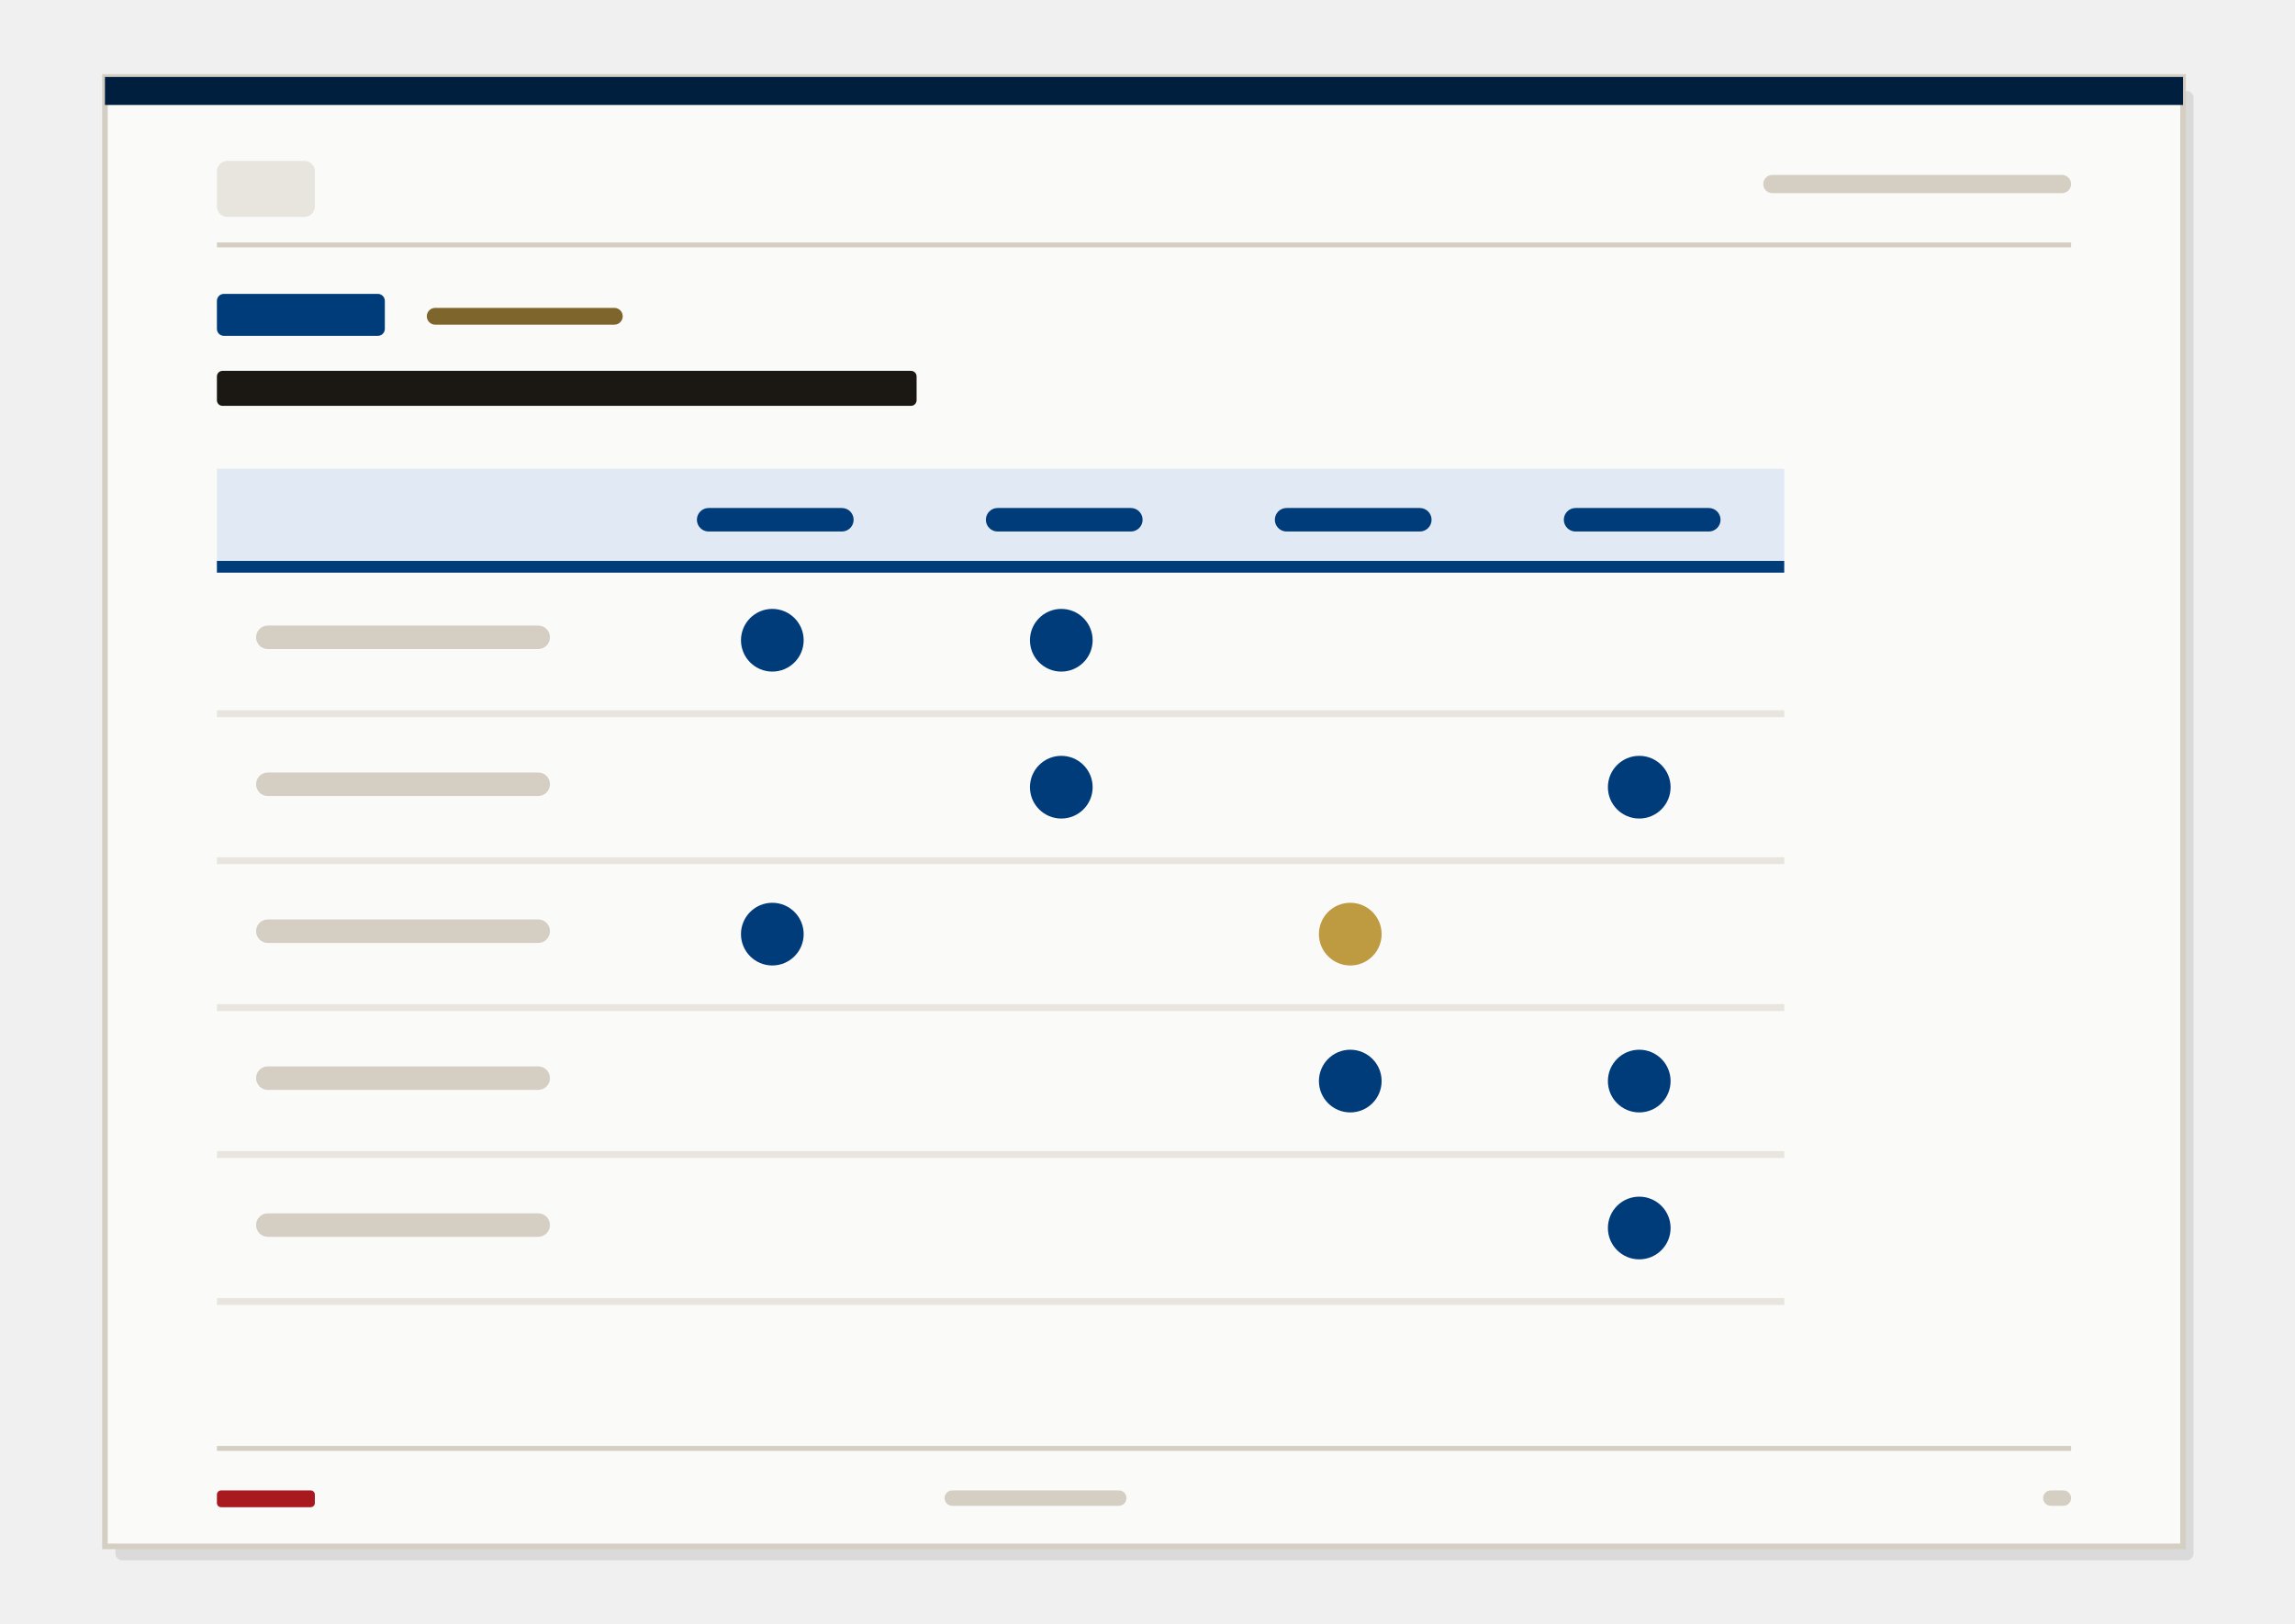
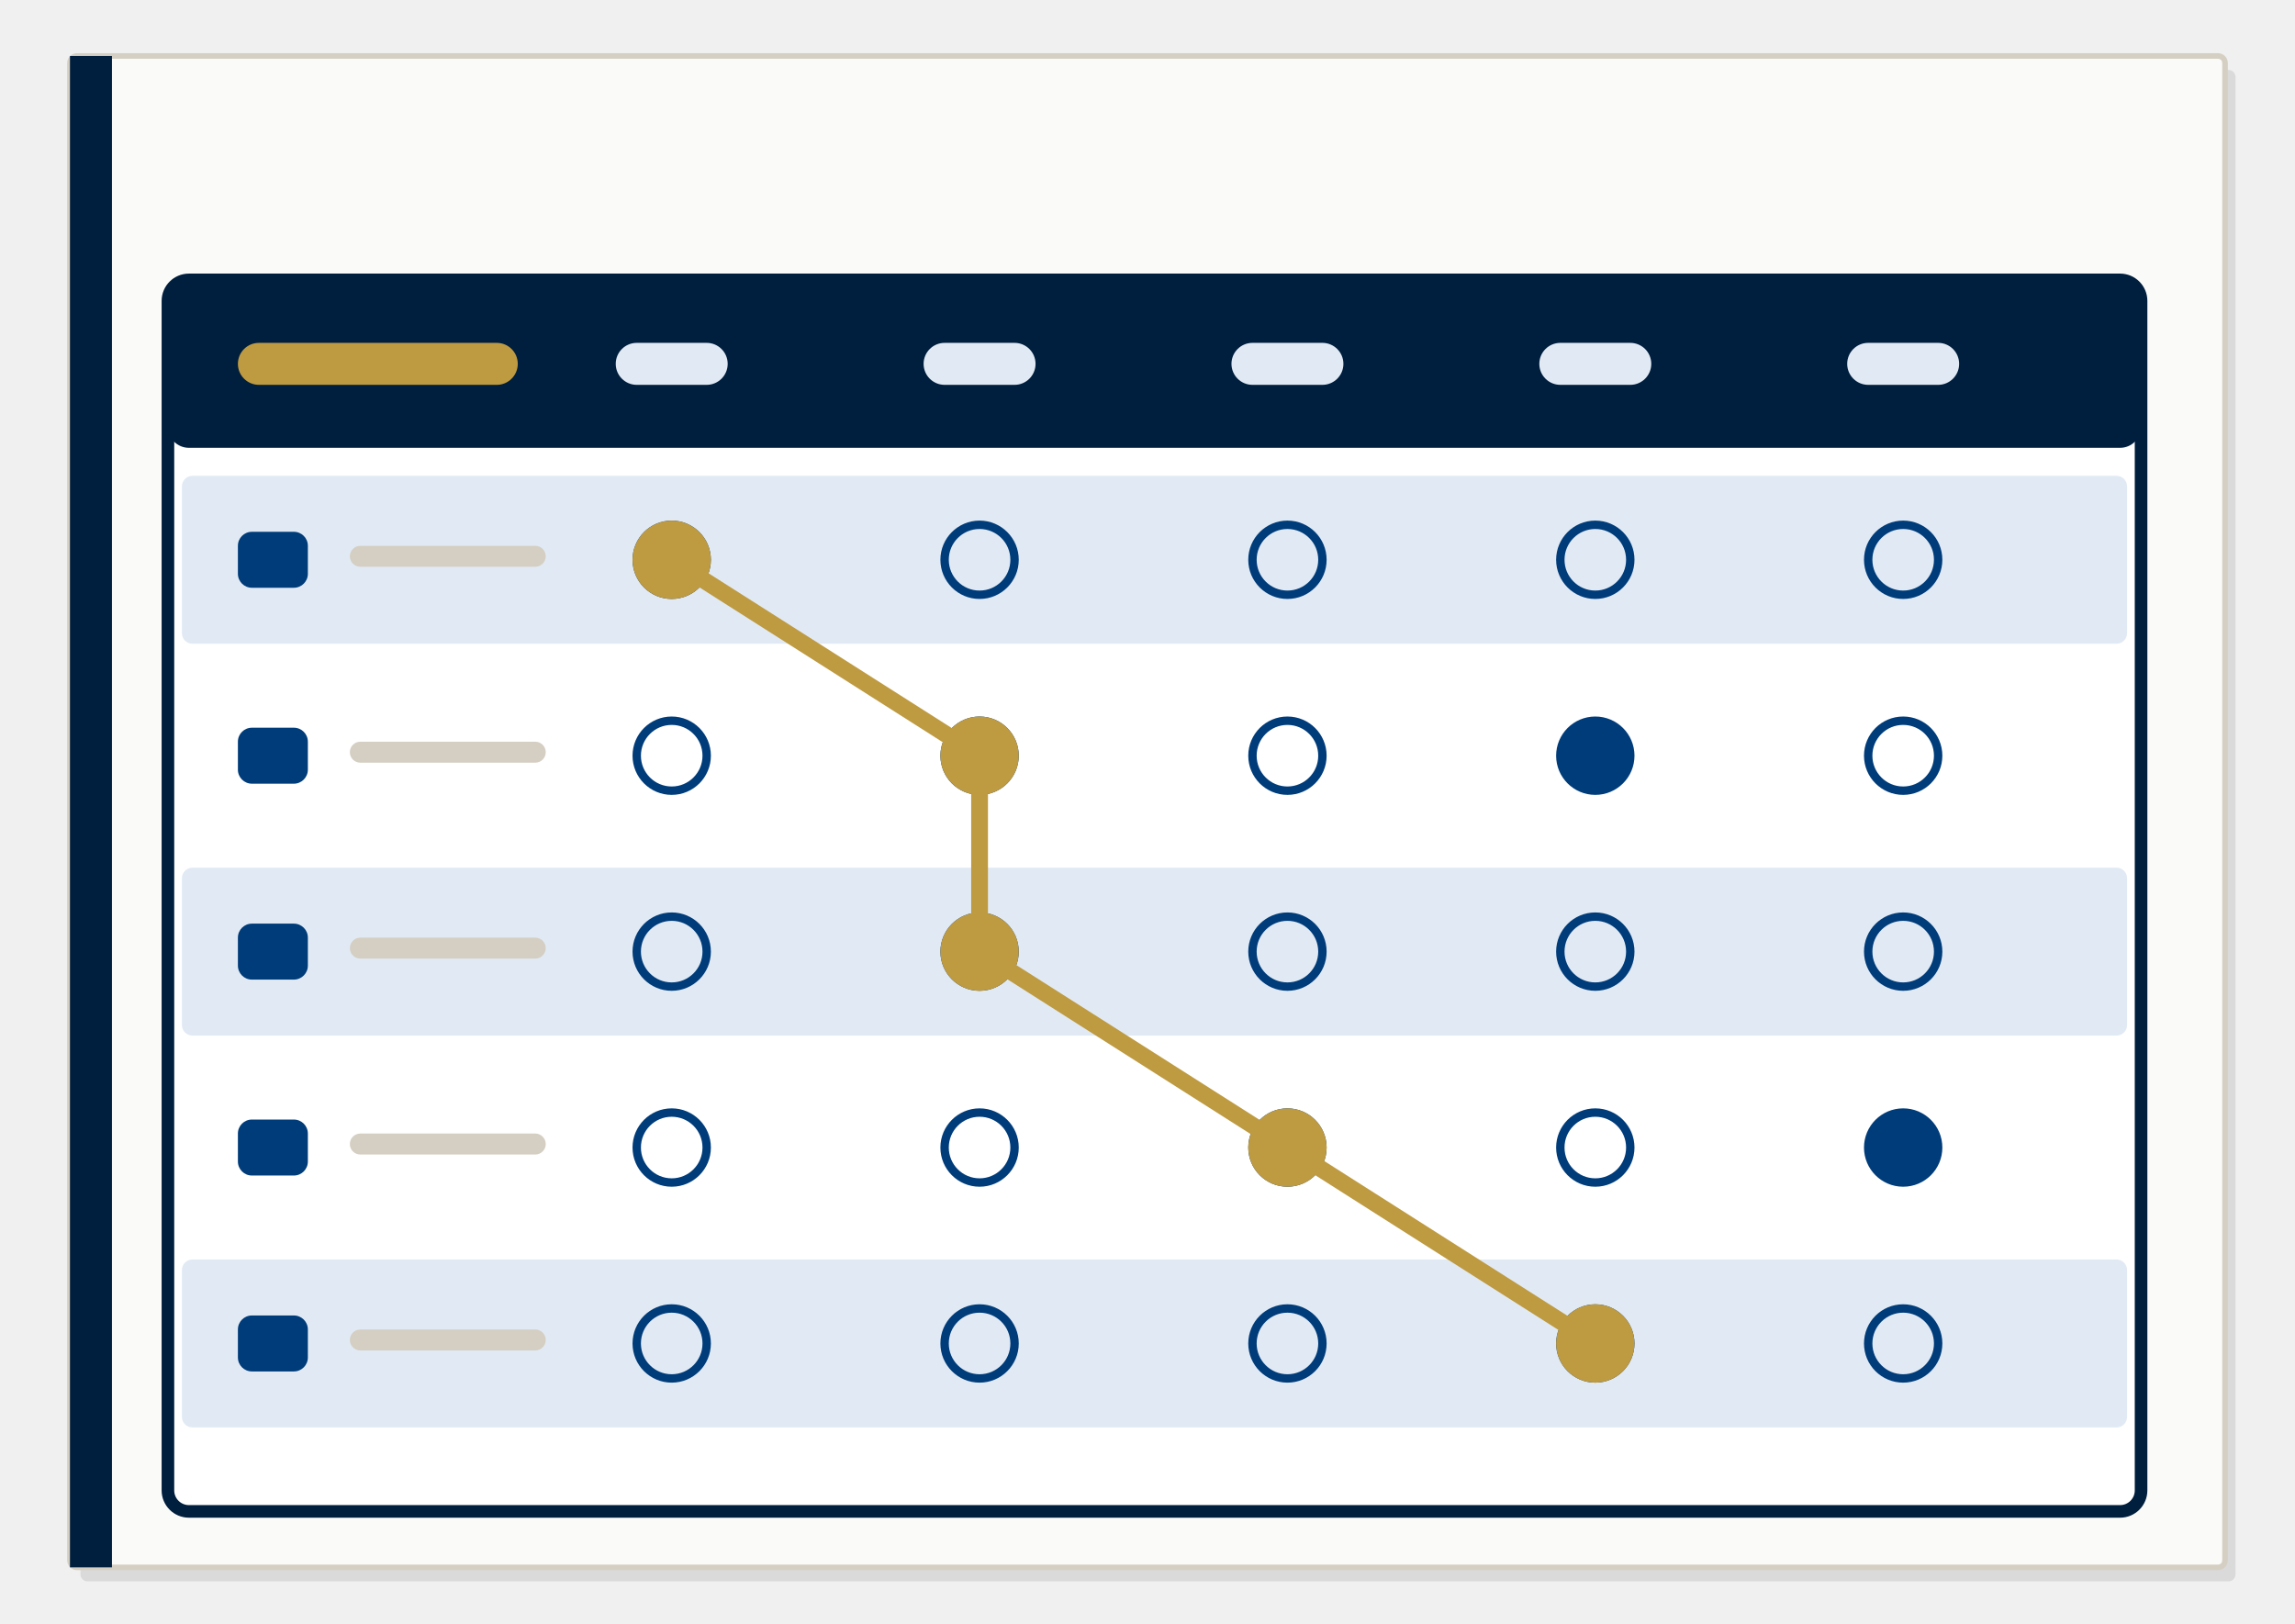
<svg xmlns="http://www.w3.org/2000/svg" viewBox="0 0 328 232" width="328" height="232" role="img" aria-label="Requirements Traceability Matrix">
-   <rect x="16.5" y="13" width="297" height="210" fill="#1b1813" opacity=".1" rx="1" />
-   <g transform="translate(15 11)">
-     <rect x="0" y="0" width="297" height="210" fill="#fafaf9" stroke="#d5cfc3" stroke-width="0.8" />
-     <rect x="0" y="0" width="297" height="4" fill="#001e3d" />
-     <rect x="16" y="12" width="14" height="8" rx="1.5" fill="#e8e4de" />
-     <rect x="237" y="14" width="44" height="2.6" rx="1.3" fill="#d5cfc3" />
-     <path d="M16 24L281 24" stroke="#d5cfc3" stroke-width="0.7" fill="none" />
-     <rect x="16" y="31" width="24" height="6" rx="1" fill="#003c7a" />
-     <rect x="46" y="33" width="28" height="2.4" rx="1.2" fill="#7d652b" />
-     <rect x="16" y="42" width="100" height="5" rx="0.8" fill="#1b1813" />
-     <g transform="translate(16 56) scale(1.4)">
-       <rect x="0" y="0" width="160" height="10" fill="#e1eaf4" />
-       <path d="M0 10L160 10" stroke="#003c7a" stroke-width="1.2" fill="none" />
-       <rect x="49" y="4" width="16" height="2.4" rx="1.2" fill="#003c7a" />
-       <rect x="78.5" y="4" width="16" height="2.4" rx="1.2" fill="#003c7a" />
-       <rect x="108" y="4" width="16" height="2.4" rx="1.2" fill="#003c7a" />
-       <rect x="137.5" y="4" width="16" height="2.4" rx="1.2" fill="#003c7a" />
-       <path d="M0 25L160 25" stroke="#e8e4de" stroke-width="0.7" fill="none" />
-       <rect x="4" y="16" width="30" height="2.4" rx="1.2" fill="#d5cfc3" />
-       <circle cx="56.7" cy="17.5" r="3.2" fill="#003c7a" />
-       <circle cx="86.2" cy="17.5" r="3.2" fill="#003c7a" />
-       <path d="M0 40L160 40" stroke="#e8e4de" stroke-width="0.7" fill="none" />
-       <rect x="4" y="31" width="30" height="2.4" rx="1.2" fill="#d5cfc3" />
-       <circle cx="86.2" cy="32.5" r="3.2" fill="#003c7a" />
-       <circle cx="145.2" cy="32.5" r="3.2" fill="#003c7a" />
-       <path d="M0 55L160 55" stroke="#e8e4de" stroke-width="0.7" fill="none" />
-       <rect x="4" y="46" width="30" height="2.4" rx="1.2" fill="#d5cfc3" />
-       <circle cx="56.7" cy="47.5" r="3.2" fill="#003c7a" />
-       <circle cx="115.7" cy="47.5" r="3.2" fill="#be9a41" />
-       <path d="M0 70L160 70" stroke="#e8e4de" stroke-width="0.7" fill="none" />
-       <rect x="4" y="61" width="30" height="2.4" rx="1.2" fill="#d5cfc3" />
-       <circle cx="115.7" cy="62.5" r="3.2" fill="#003c7a" />
-       <circle cx="145.2" cy="62.5" r="3.2" fill="#003c7a" />
-       <path d="M0 85L160 85" stroke="#e8e4de" stroke-width="0.7" fill="none" />
-       <rect x="4" y="76" width="30" height="2.4" rx="1.2" fill="#d5cfc3" />
-       <circle cx="145.2" cy="77.5" r="3.2" fill="#003c7a" />
-     </g>
-     <path d="M16 196L281 196" stroke="#d5cfc3" stroke-width="0.7" fill="none" />
-     <rect x="16" y="202" width="14" height="2.4" rx="0.6" fill="#a81a1f" />
-     <rect x="120" y="202" width="26" height="2.2" rx="1.1" fill="#d5cfc3" />
-     <rect x="277" y="202" width="4" height="2.2" rx="1.1" fill="#d5cfc3" />
+   <g class="bw-a-page">
+     <rect x="11.5" y="10" width="308" height="216" rx="1" fill="#1b1813" opacity=".1" />
+     <rect x="10" y="8" width="308" height="216" rx="1" fill="#fafaf9" stroke="#d5cfc3" stroke-width="0.8" />
+     <rect x="10" y="8" width="6" height="216" rx="0" fill="#001e3d" />
+   </g>
+   <g class="bw-a-sheet">
+     <rect x="24" y="40" width="282" height="176" rx="3" fill="#ffffff" stroke="#001e3d" stroke-width="1.8" />
+   </g>
+   <g class="bw-a-head">
+     <rect x="24" y="40" width="282" height="24" rx="3" fill="#001e3d" />
+     <rect x="88" y="49" width="16" height="6" rx="3" fill="#e1eaf4" />
+     <rect x="132" y="49" width="16" height="6" rx="3" fill="#e1eaf4" />
+     <rect x="176" y="49" width="16" height="6" rx="3" fill="#e1eaf4" />
+     <rect x="220" y="49" width="16" height="6" rx="3" fill="#e1eaf4" />
+     <rect x="264" y="49" width="16" height="6" rx="3" fill="#e1eaf4" />
+     <rect x="34" y="49" width="40" height="6" rx="3" fill="#be9a41" />
+   </g>
+   <g class="bw-a-row">
+     <rect x="26" y="68" width="278" height="24" rx="1.5" fill="#e1eaf4" />
+     <rect x="34" y="76" width="10" height="8" rx="2" fill="#003c7a" />
+     <rect x="50" y="78" width="28" height="3" rx="1.5" fill="#d5cfc3" />
+     <circle cx="96" cy="80" r="5" fill="#003c7a" stroke="#003c7a" stroke-width="1.2" />
+     <circle cx="140" cy="80" r="5" fill="none" stroke="#003c7a" stroke-width="1.2" />
+     <circle cx="184" cy="80" r="5" fill="none" stroke="#003c7a" stroke-width="1.2" />
+     <circle cx="228" cy="80" r="5" fill="none" stroke="#003c7a" stroke-width="1.2" />
+     <circle cx="272" cy="80" r="5" fill="none" stroke="#003c7a" stroke-width="1.2" />
+   </g>
+   <g class="bw-a-row">
+     <rect x="26" y="96" width="278" height="24" rx="1.5" fill="#ffffff" />
+     <rect x="34" y="104" width="10" height="8" rx="2" fill="#003c7a" />
+     <rect x="50" y="106" width="28" height="3" rx="1.5" fill="#d5cfc3" />
+     <circle cx="96" cy="108" r="5" fill="none" stroke="#003c7a" stroke-width="1.2" />
+     <circle cx="140" cy="108" r="5" fill="#003c7a" stroke="#003c7a" stroke-width="1.2" />
+     <circle cx="184" cy="108" r="5" fill="none" stroke="#003c7a" stroke-width="1.2" />
+     <circle cx="228" cy="108" r="5" fill="#003c7a" stroke="#003c7a" stroke-width="1.2" />
+     <circle cx="272" cy="108" r="5" fill="none" stroke="#003c7a" stroke-width="1.2" />
+   </g>
+   <g class="bw-a-row">
+     <rect x="26" y="124" width="278" height="24" rx="1.5" fill="#e1eaf4" />
+     <rect x="34" y="132" width="10" height="8" rx="2" fill="#003c7a" />
+     <rect x="50" y="134" width="28" height="3" rx="1.5" fill="#d5cfc3" />
+     <circle cx="96" cy="136" r="5" fill="none" stroke="#003c7a" stroke-width="1.2" />
+     <circle cx="140" cy="136" r="5" fill="#003c7a" stroke="#003c7a" stroke-width="1.2" />
+     <circle cx="184" cy="136" r="5" fill="none" stroke="#003c7a" stroke-width="1.2" />
+     <circle cx="228" cy="136" r="5" fill="none" stroke="#003c7a" stroke-width="1.2" />
+     <circle cx="272" cy="136" r="5" fill="none" stroke="#003c7a" stroke-width="1.2" />
+   </g>
+   <g class="bw-a-row">
+     <rect x="26" y="152" width="278" height="24" rx="1.5" fill="#ffffff" />
+     <rect x="34" y="160" width="10" height="8" rx="2" fill="#003c7a" />
+     <rect x="50" y="162" width="28" height="3" rx="1.5" fill="#d5cfc3" />
+     <circle cx="96" cy="164" r="5" fill="none" stroke="#003c7a" stroke-width="1.2" />
+     <circle cx="140" cy="164" r="5" fill="none" stroke="#003c7a" stroke-width="1.2" />
+     <circle cx="184" cy="164" r="5" fill="#003c7a" stroke="#003c7a" stroke-width="1.2" />
+     <circle cx="228" cy="164" r="5" fill="none" stroke="#003c7a" stroke-width="1.2" />
+     <circle cx="272" cy="164" r="5" fill="#003c7a" stroke="#003c7a" stroke-width="1.2" />
+   </g>
+   <g class="bw-a-row">
+     <rect x="26" y="180" width="278" height="24" rx="1.5" fill="#e1eaf4" />
+     <rect x="34" y="188" width="10" height="8" rx="2" fill="#003c7a" />
+     <rect x="50" y="190" width="28" height="3" rx="1.5" fill="#d5cfc3" />
+     <circle cx="96" cy="192" r="5" fill="none" stroke="#003c7a" stroke-width="1.2" />
+     <circle cx="140" cy="192" r="5" fill="none" stroke="#003c7a" stroke-width="1.2" />
+     <circle cx="184" cy="192" r="5" fill="none" stroke="#003c7a" stroke-width="1.2" />
+     <circle cx="228" cy="192" r="5" fill="#003c7a" stroke="#003c7a" stroke-width="1.2" />
+     <circle cx="272" cy="192" r="5" fill="none" stroke="#003c7a" stroke-width="1.2" />
+   </g>
+   <g class="bw-a-mark">
+     <path d="M96 80L140 108L140 136L184 164L228 192" stroke="#be9a41" stroke-width="2.4" fill="none" stroke-linecap="round" stroke-linejoin="round" />
+     <circle cx="96" cy="80" r="5.6" fill="#be9a41" />
+     <circle cx="140" cy="108" r="5.6" fill="#be9a41" />
+     <circle cx="140" cy="136" r="5.6" fill="#be9a41" />
+     <circle cx="184" cy="164" r="5.6" fill="#be9a41" />
+     <circle cx="228" cy="192" r="5.6" fill="#be9a41" />
  </g>
</svg>
